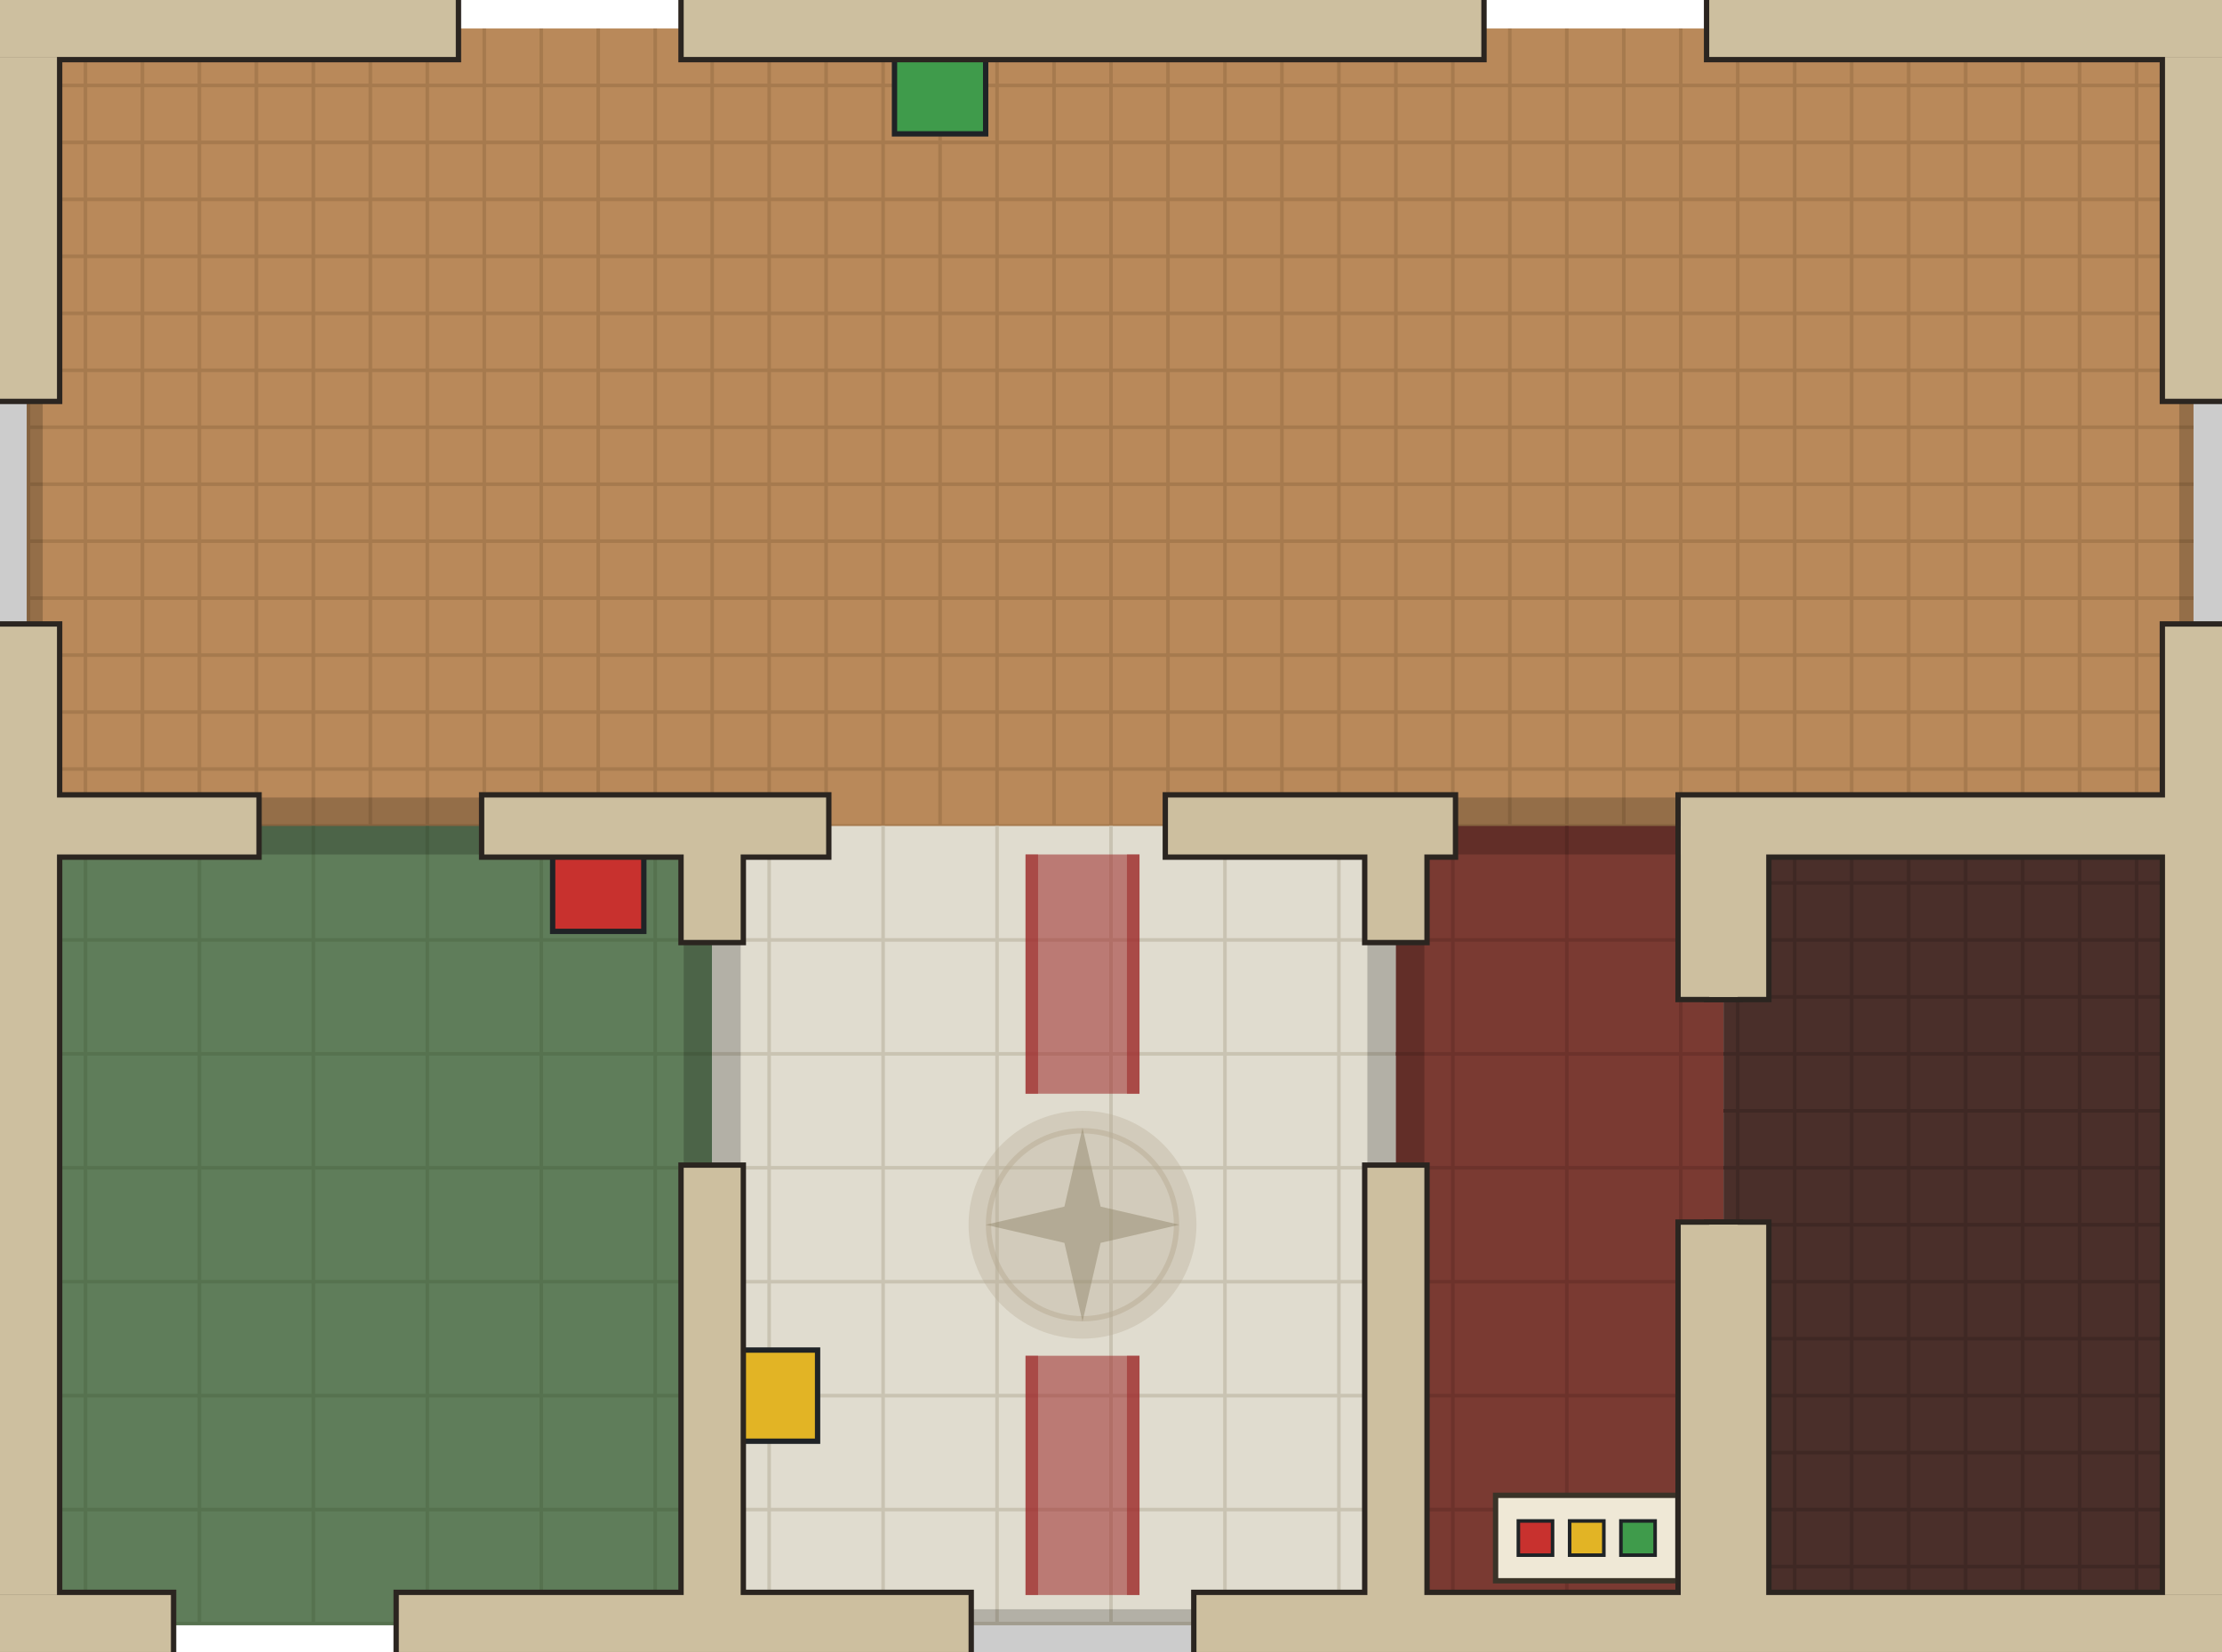
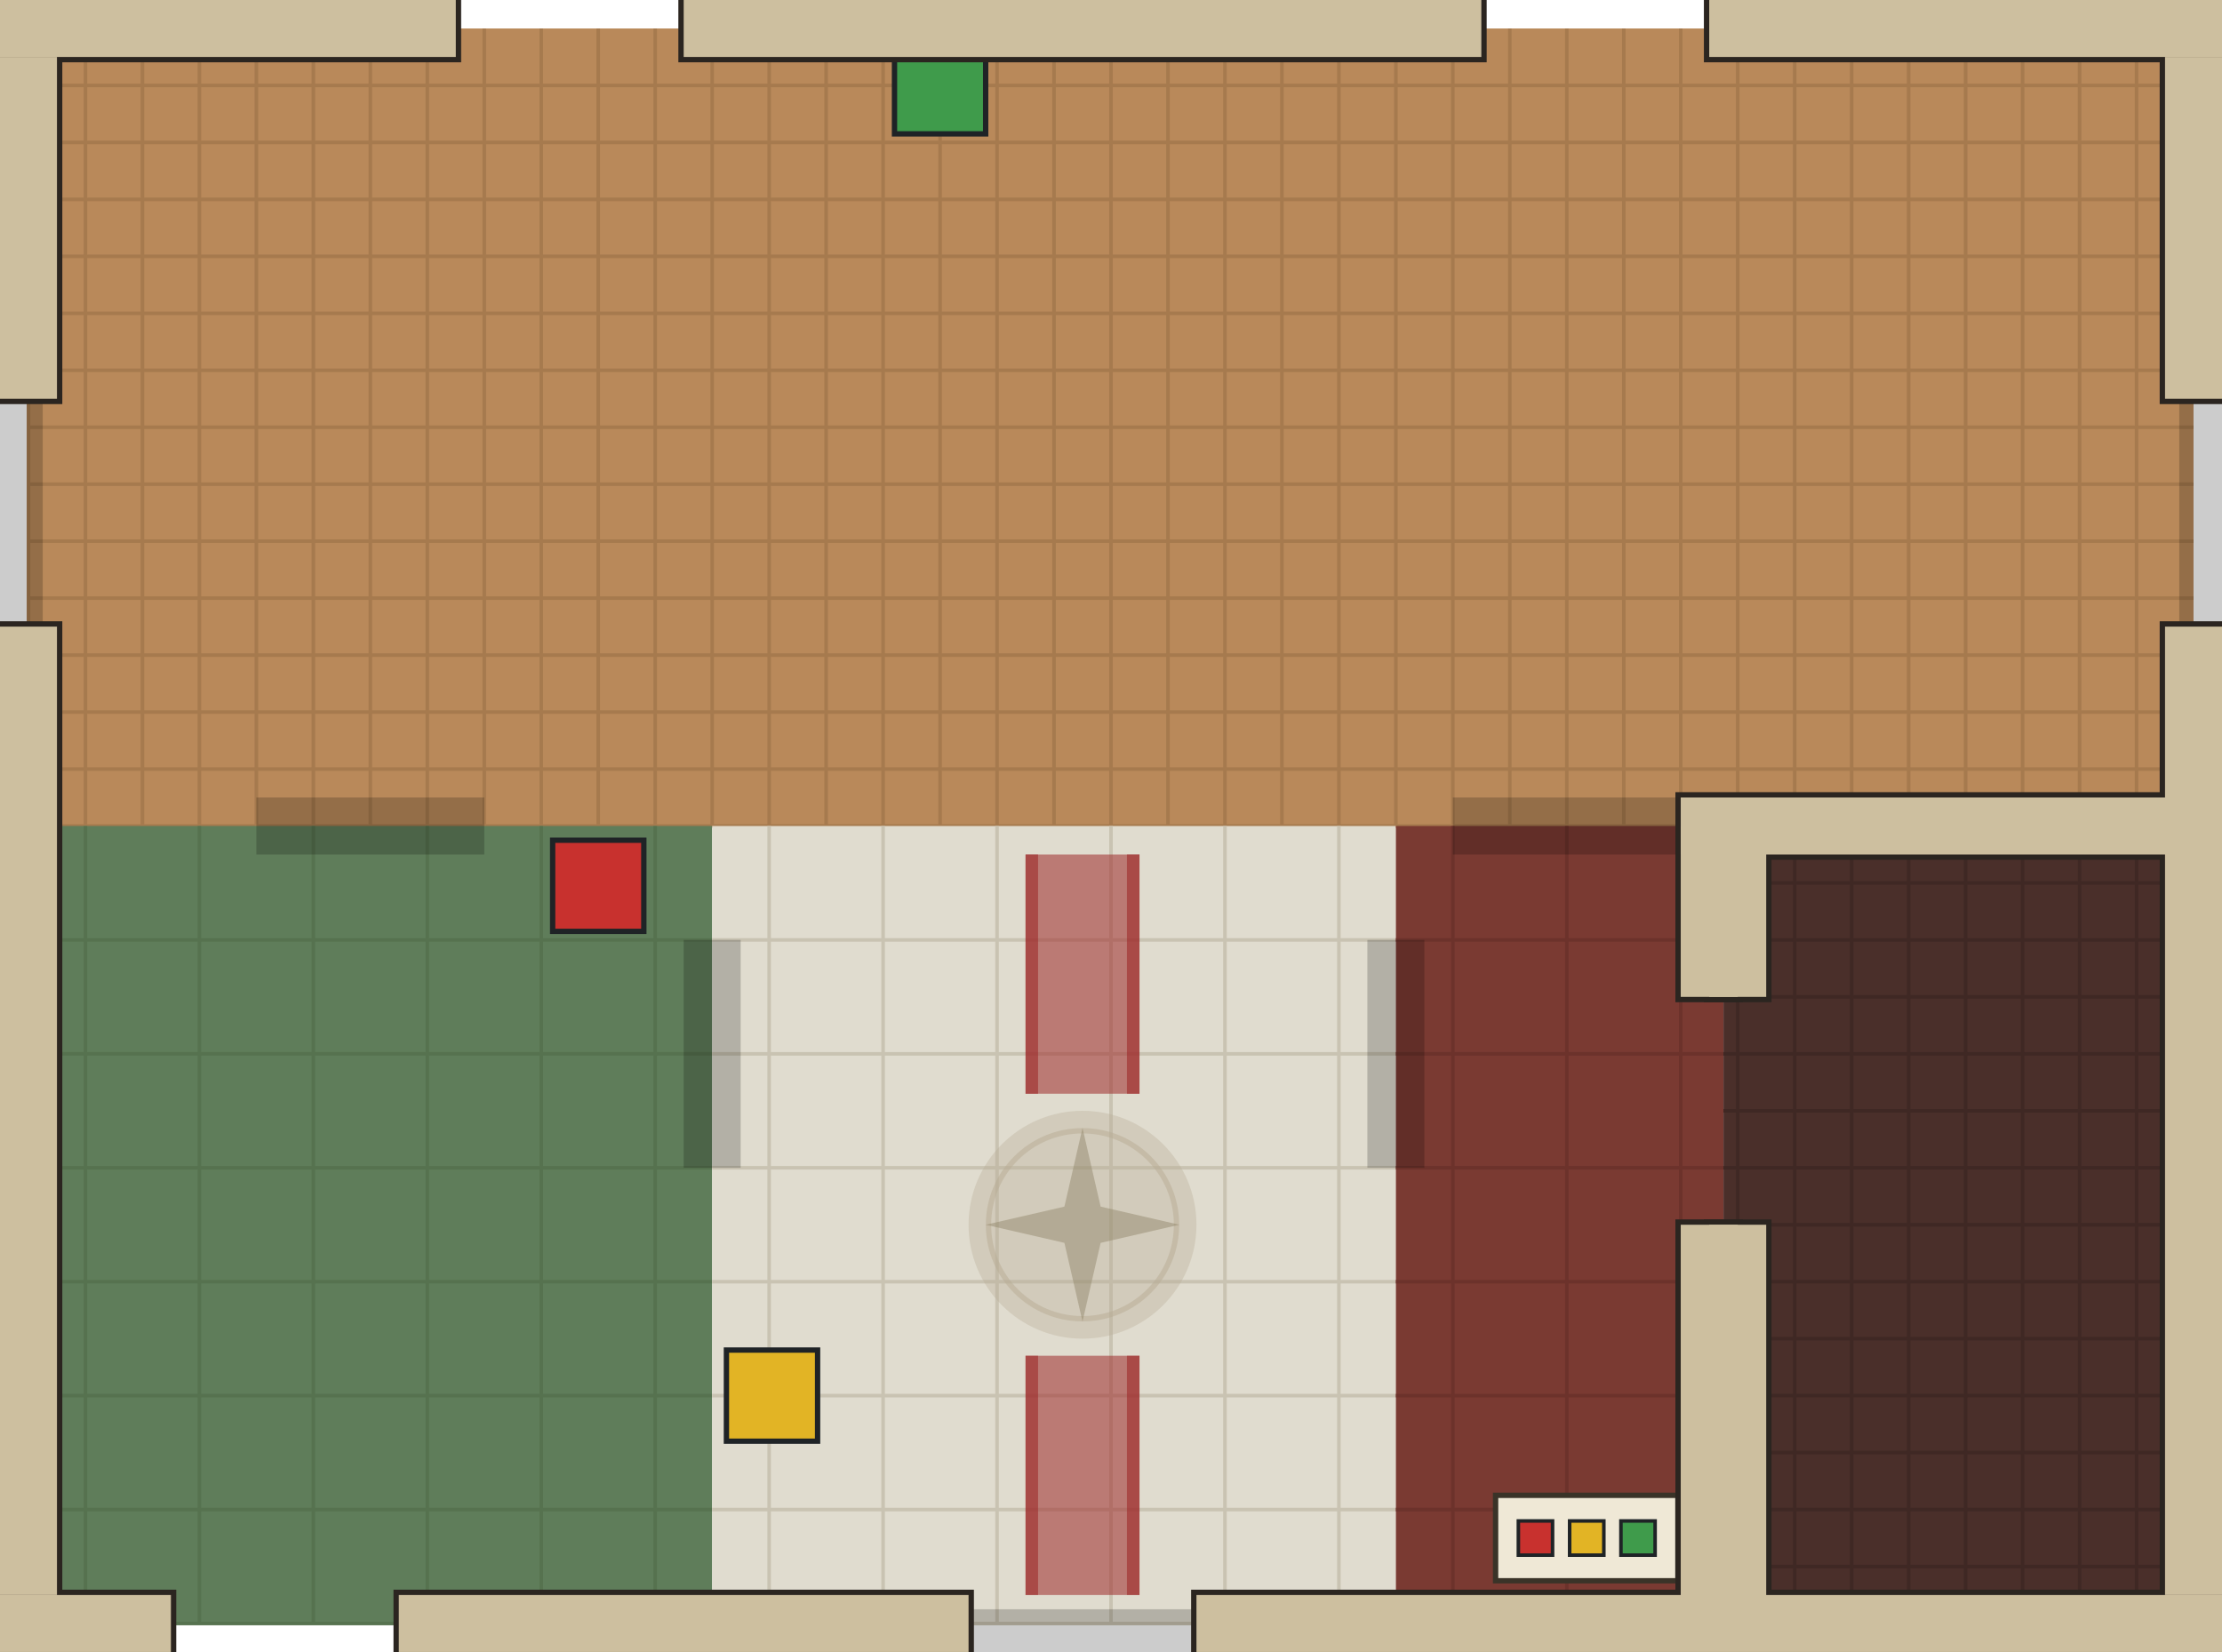
<svg xmlns="http://www.w3.org/2000/svg" width="1248" height="928" viewBox="0 0 1248 928">
  <rect x="16" y="16" width="1216" height="448" fill="#b9895a" />
  <path d="M16 16V464M48 16V464M80 16V464M112 16V464M144 16V464M176 16V464M208 16V464M240 16V464M272 16V464M304 16V464M336 16V464M368 16V464M400 16V464M432 16V464M464 16V464M496 16V464M528 16V464M560 16V464M592 16V464M624 16V464M656 16V464M688 16V464M720 16V464M752 16V464M784 16V464M816 16V464M848 16V464M880 16V464M912 16V464M944 16V464M976 16V464M1008 16V464M1040 16V464M1072 16V464M1104 16V464M1136 16V464M1168 16V464M1200 16V464M16 464H1232M16 432H1232M16 400H1232M16 368H1232M16 336H1232M16 304H1232M16 272H1232M16 240H1232M16 208H1232M16 176H1232M16 144H1232M16 112H1232M16 80H1232M16 48H1232" stroke="#a67a4e" stroke-width="2" fill="none" />
  <rect x="16" y="464" width="384" height="448" fill="#5f7d5a" />
  <path d="M48 464V912M112 464V912M176 464V912M240 464V912M304 464V912M368 464V912M16 912H400M16 848H400M16 784H400M16 720H400M16 656H400M16 592H400M16 528H400" stroke="#56724f" stroke-width="2" fill="none" />
  <rect x="400" y="464" width="384" height="448" fill="#e0dccf" />
  <path d="M432 464V912M496 464V912M560 464V912M624 464V912M688 464V912M752 464V912M400 912H784M400 848H784M400 784H784M400 720H784M400 656H784M400 592H784M400 528H784" stroke="#c9c3b2" stroke-width="2" fill="none" />
  <rect x="784" y="464" width="184" height="448" fill="#7a3a32" />
  <path d="M816 464V912M880 464V912M944 464V912M784 912H968M784 848H968M784 784H968M784 720H968M784 656H968M784 592H968M784 528H968" stroke="#6c322b" stroke-width="2" fill="none" />
  <rect x="968" y="464" width="264" height="448" fill="#4a2f2a" />
  <path d="M976 464V912M1008 464V912M1040 464V912M1072 464V912M1104 464V912M1136 464V912M1168 464V912M1200 464V912M968 912H1232M968 880H1232M968 848H1232M968 816H1232M968 784H1232M968 752H1232M968 720H1232M968 688H1232M968 656H1232M968 624H1232M968 592H1232M968 560H1232M968 528H1232M968 496H1232" stroke="#3f2824" stroke-width="2" fill="none" />
  <rect x="576" y="761.6" width="64" height="134.4" fill="#9d2b2b" fill-opacity="0.55" />
  <rect x="576" y="761.6" width="7.04" height="134.4" fill="#9d2b2b" fill-opacity="0.6" />
  <rect x="632.96" y="761.6" width="7.04" height="134.4" fill="#9d2b2b" fill-opacity="0.6" />
  <rect x="576" y="480" width="64" height="134.4" fill="#9d2b2b" fill-opacity="0.55" />
  <rect x="576" y="480" width="7.04" height="134.4" fill="#9d2b2b" fill-opacity="0.6" />
  <rect x="632.96" y="480" width="7.04" height="134.4" fill="#9d2b2b" fill-opacity="0.6" />
  <circle cx="608" cy="688" r="64" fill="#b8ad94" fill-opacity="0.35" />
  <circle cx="608" cy="688" r="52.8" fill="none" stroke="#b8ad94" stroke-opacity="0.5" stroke-width="3" />
  <polygon points="608,633.6 618.18,677.82 662.4,688 618.18,698.18 608,742.4 597.82,698.18 553.6,688 597.82,677.82" fill="#8f8466" fill-opacity="0.45" />
  <rect x="310.4" y="472" width="51.2" height="51.2" fill="#c8312e" stroke="#1f2326" stroke-width="3" />
  <rect x="408" y="758.4" width="51.2" height="51.2" fill="#e2b425" stroke="#1f2326" stroke-width="3" />
  <rect x="502.4" y="24" width="51.2" height="51.2" fill="#3f9b4b" stroke="#1f2326" stroke-width="3" />
  <rect x="840" y="840" width="102.4" height="48" fill="#efe8d6" stroke="#3a3328" stroke-width="3" />
  <rect x="852.8" y="854.4" width="19.2" height="19.2" fill="#c8312e" stroke="#1f2326" stroke-width="2" />
  <rect x="881.6" y="854.4" width="19.2" height="19.2" fill="#e2b425" stroke="#1f2326" stroke-width="2" />
  <rect x="910.4" y="854.4" width="19.2" height="19.2" fill="#3f9b4b" stroke="#1f2326" stroke-width="2" />
  <rect x="544" y="904" width="128" height="32" fill="#00000033" />
  <rect x="-8" y="224" width="32" height="128" fill="#00000033" />
  <rect x="1224" y="224" width="32" height="128" fill="#00000033" />
  <rect x="144" y="448" width="128" height="32" fill="#00000033" />
  <rect x="816" y="448" width="128" height="32" fill="#00000033" />
  <rect x="384" y="528" width="32" height="128" fill="#00000033" />
  <rect x="768" y="528" width="32" height="128" fill="#00000033" />
  <rect x="-3" y="893" width="102" height="38" fill="#2b2520" />
  <rect x="221" y="893" width="326" height="38" fill="#2b2520" />
  <rect x="669" y="893" width="582" height="38" fill="#2b2520" />
  <rect x="-3" y="-3" width="262" height="38" fill="#2b2520" />
  <rect x="381" y="-3" width="454" height="38" fill="#2b2520" />
  <rect x="957" y="-3" width="294" height="38" fill="#2b2520" />
  <rect x="-3" y="349" width="38" height="550" fill="#2b2520" />
  <rect x="-3" y="29" width="38" height="198" fill="#2b2520" />
  <rect x="1213" y="349" width="38" height="550" fill="#2b2520" />
  <rect x="1213" y="29" width="38" height="198" fill="#2b2520" />
-   <rect x="13" y="445" width="134" height="38" fill="#2b2520" />
-   <rect x="269" y="445" width="198" height="38" fill="#2b2520" />
-   <rect x="653" y="445" width="166" height="38" fill="#2b2520" />
  <rect x="941" y="445" width="294" height="38" fill="#2b2520" />
-   <rect x="381" y="653" width="38" height="262" fill="#2b2520" />
-   <rect x="381" y="461" width="38" height="70" fill="#2b2520" />
-   <rect x="765" y="653" width="38" height="262" fill="#2b2520" />
-   <rect x="765" y="461" width="38" height="70" fill="#2b2520" />
  <rect x="941" y="685" width="38" height="230" fill="#2b2520" />
  <rect x="941" y="461" width="38" height="102" fill="#2b2520" />
  <rect x="957" y="685" width="38" height="230" fill="#2b2520" />
  <rect x="957" y="461" width="38" height="102" fill="#2b2520" />
  <rect x="0" y="896" width="96" height="32" fill="#cdbf9f" />
  <rect x="224" y="896" width="320" height="32" fill="#cdbf9f" />
  <rect x="672" y="896" width="576" height="32" fill="#cdbf9f" />
  <rect x="0" y="0" width="256" height="32" fill="#cdbf9f" />
  <rect x="384" y="0" width="448" height="32" fill="#cdbf9f" />
  <rect x="960" y="0" width="288" height="32" fill="#cdbf9f" />
  <rect x="0" y="352" width="32" height="544" fill="#cdbf9f" />
  <rect x="0" y="32" width="32" height="192" fill="#cdbf9f" />
  <rect x="1216" y="352" width="32" height="544" fill="#cdbf9f" />
  <rect x="1216" y="32" width="32" height="192" fill="#cdbf9f" />
-   <rect x="16" y="448" width="128" height="32" fill="#cdbf9f" />
-   <rect x="272" y="448" width="192" height="32" fill="#cdbf9f" />
-   <rect x="656" y="448" width="160" height="32" fill="#cdbf9f" />
  <rect x="944" y="448" width="288" height="32" fill="#cdbf9f" />
-   <rect x="384" y="656" width="32" height="256" fill="#cdbf9f" />
-   <rect x="384" y="464" width="32" height="64" fill="#cdbf9f" />
-   <rect x="768" y="656" width="32" height="256" fill="#cdbf9f" />
-   <rect x="768" y="464" width="32" height="64" fill="#cdbf9f" />
  <rect x="944" y="688" width="32" height="224" fill="#cdbf9f" />
  <rect x="944" y="464" width="32" height="96" fill="#cdbf9f" />
  <rect x="960" y="688" width="32" height="224" fill="#cdbf9f" />
  <rect x="960" y="464" width="32" height="96" fill="#cdbf9f" />
</svg>
